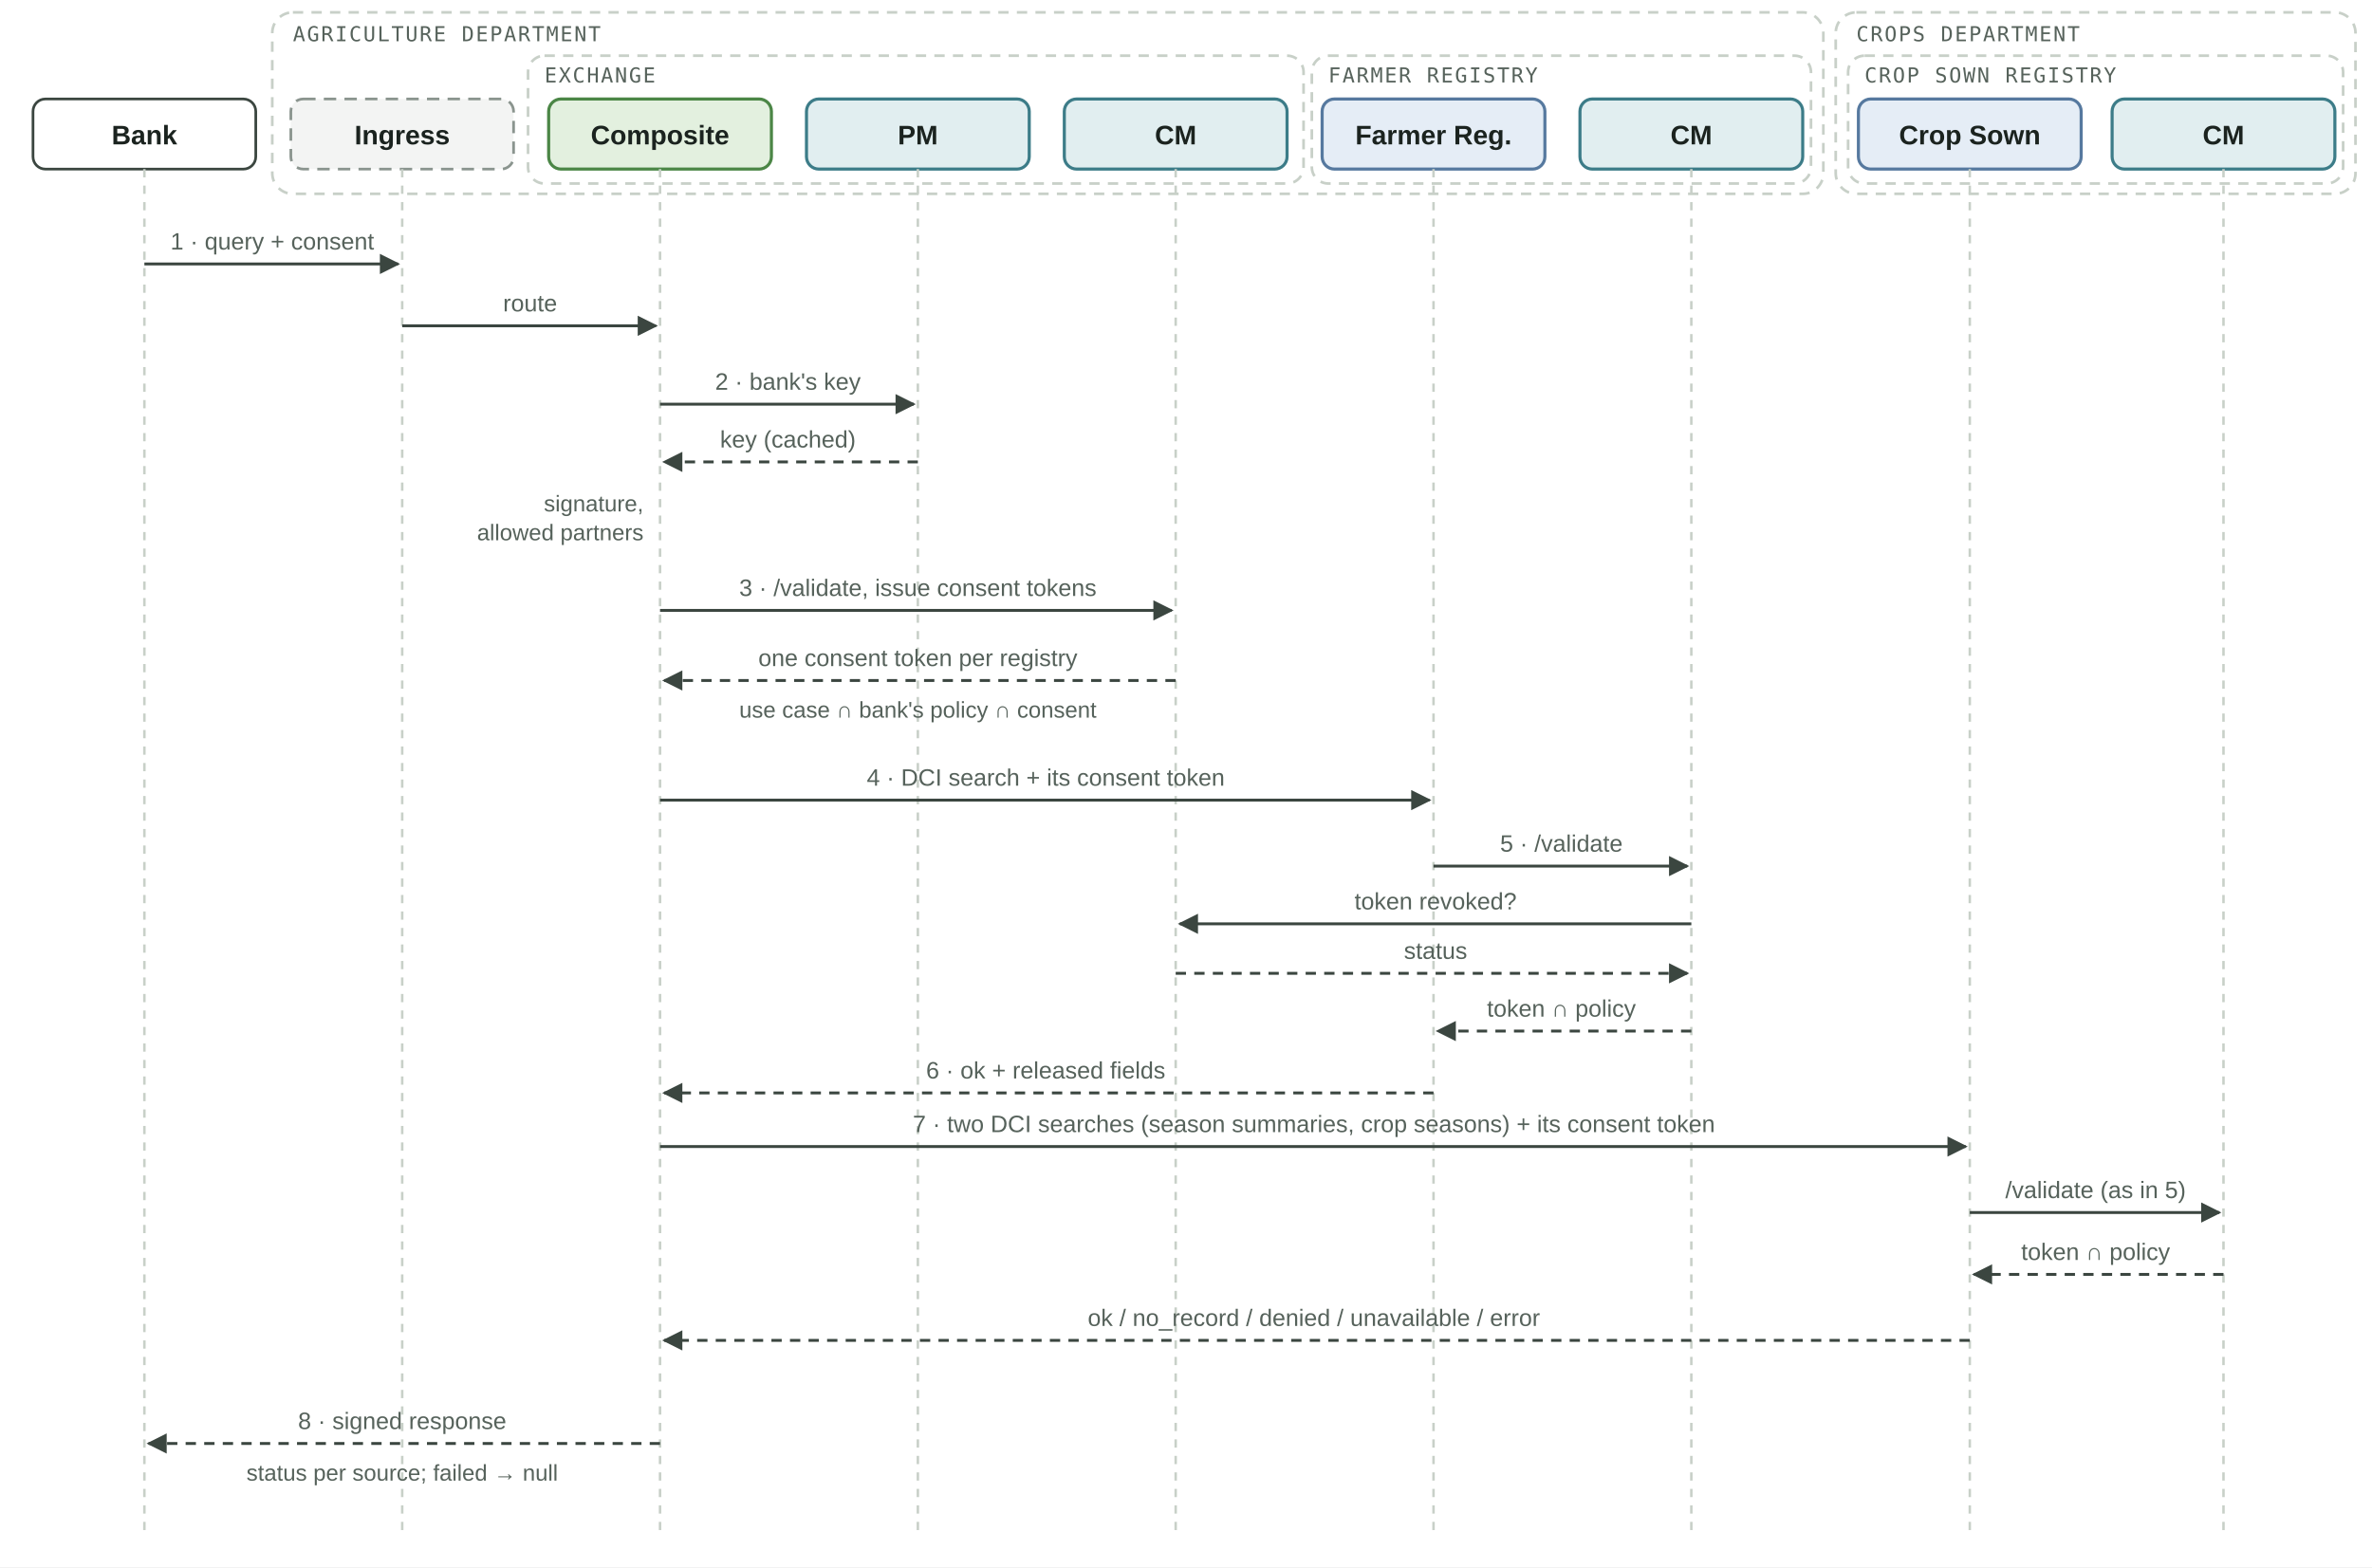
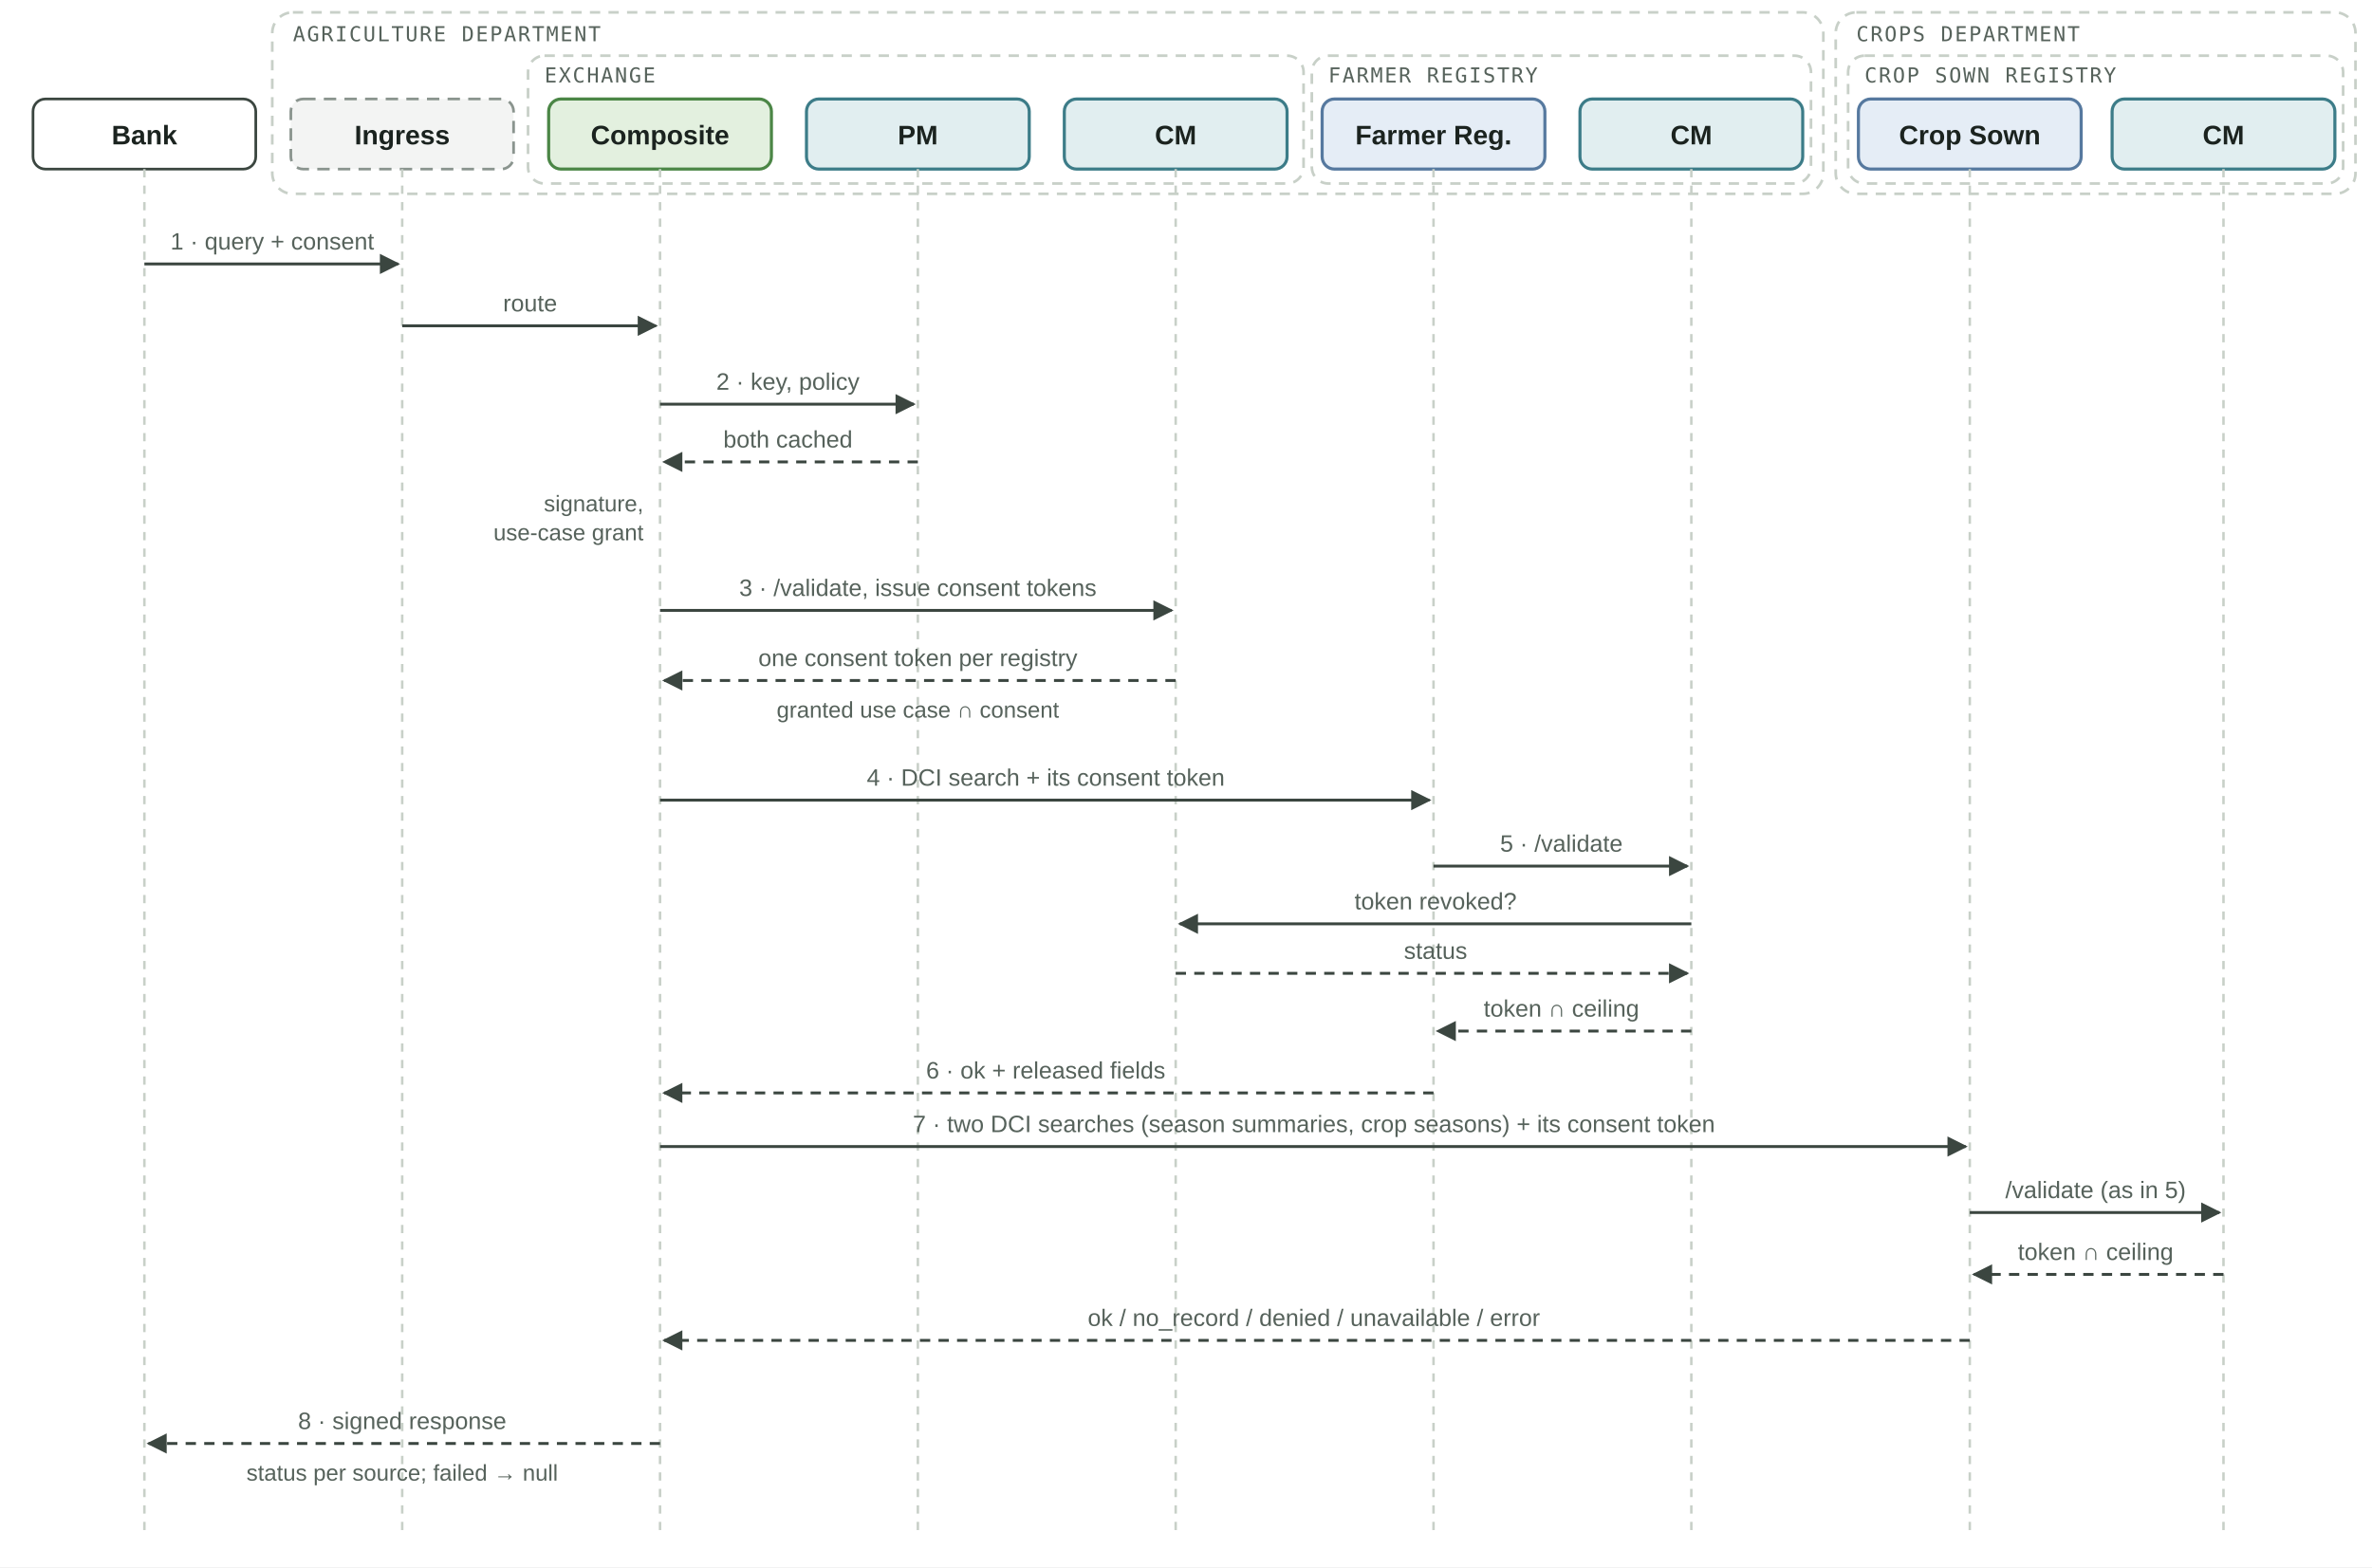
- <svg xmlns="http://www.w3.org/2000/svg" width="1150" height="760" viewBox="0 0 1150 760" role="img" aria-label="Sequence, path B in Exchange mode: the bank's signed query with its consent passes the Agriculture Department's ingress to the Composite, which checks the bank's signature against the Exchange Partner Management and asks the Exchange Consent Manager for one signed consent token per registry; the Composite searches the Farmer Registry with its consent token, which the Farmer Registry checks at its own Consent Manager (token status at the Exchange, intersected with its policy for the Composite); then the Crop Sown Registry in the Crops Department, the same way; the Composite returns a signed response with a status per source.">
+ <svg xmlns="http://www.w3.org/2000/svg" width="1150" height="760" viewBox="0 0 1150 760" role="img" aria-label="Sequence, path B in Exchange mode: the bank's signed query with its consent passes the Agriculture Department's ingress to the Composite, which checks the bank's signature and its use-case grant against the Exchange Partner Management and asks the Exchange Consent Manager for one signed consent token per registry; the Composite searches the Farmer Registry with its consent token, which the Farmer Registry checks at its own Consent Manager (token status at the Exchange, intersected with the department's ceiling for the Composite, its scope policy in the department's Partner Management); then the Crop Sown Registry in the Crops Department, the same way; the Composite returns a signed response with a status per source.">
  <style>
text{font-family:'Public Sans','Helvetica Neue',Arial,sans-serif;fill:#1B231F}
.t{font-size:13px;font-weight:600} .s{font-size:11px;fill:#56625B} .lbl{font-size:11.5px;fill:#56625B}
.cap{font-size:10px;letter-spacing:.08em;fill:#56625B;font-family:'JetBrains Mono',Menlo,monospace}
.l1{fill:#E5EDF6;stroke:#56799F;stroke-width:1.5} .l2{fill:#F7ECD4;stroke:#AE8433;stroke-width:1.5}
.dpi{fill:#E1EEF0;stroke:#3C7C88;stroke-width:1.5} .uc{fill:#E3F0DF;stroke:#4B8646;stroke-width:1.5}
.plain{fill:#FFFFFF;stroke:#3B4640;stroke-width:1.3}
.infra{fill:#F3F4F3;stroke:#8A948E;stroke-width:1.3;stroke-dasharray:6 4}
.dept{fill:none;stroke:#C8D0C8;stroke-width:1.3;stroke-dasharray:5 4}
.band{fill:none;stroke:#56625B;stroke-width:1.2;stroke-dasharray:6 5}
.ar{stroke:#3B4640;stroke-width:1.4;fill:none} .ar.d{stroke-dasharray:5 4}
.life{stroke:#C8D0C8;stroke-width:1.2;stroke-dasharray:4 4}
</style>
  <rect width="100%" height="100%" fill="#FFFFFF" />
  <defs>
    <marker id="a2" viewBox="0 0 10 10" refX="9" refY="5" markerWidth="7" markerHeight="7" orient="auto-start-reverse">
      <path d="M0,0 L10,5 L0,10 z" fill="#3B4640" />
    </marker>
  </defs>
  <rect class="dept" x="132" y="6" width="752" height="88" rx="10" />
  <text class="cap" x="142" y="20">AGRICULTURE DEPARTMENT</text>
  <rect class="dept" x="256" y="27" width="376" height="62" rx="8" />
  <text class="cap" x="264" y="40">EXCHANGE</text>
  <rect class="dept" x="636" y="27" width="242" height="62" rx="8" />
  <text class="cap" x="644" y="40">FARMER REGISTRY</text>
  <rect class="dept" x="890" y="6" width="252" height="88" rx="10" />
  <text class="cap" x="900" y="20">CROPS DEPARTMENT</text>
  <rect class="dept" x="896" y="27" width="240" height="62" rx="8" />
  <text class="cap" x="904" y="40">CROP SOWN REGISTRY</text>
  <rect class="plain" x="16" y="48" width="108" height="34" rx="6" />
  <text class="t" x="70" y="70" text-anchor="middle">Bank</text>
  <rect class="infra" x="141" y="48" width="108" height="34" rx="6" />
  <text class="t" x="195" y="70" text-anchor="middle">Ingress</text>
  <rect class="uc" x="266" y="48" width="108" height="34" rx="6" />
  <text class="t" x="320" y="70" text-anchor="middle">Composite</text>
  <rect class="dpi" x="391" y="48" width="108" height="34" rx="6" />
  <text class="t" x="445" y="70" text-anchor="middle">PM</text>
  <rect class="dpi" x="516" y="48" width="108" height="34" rx="6" />
  <text class="t" x="570" y="70" text-anchor="middle">CM</text>
  <rect class="l1" x="641" y="48" width="108" height="34" rx="6" />
  <text class="t" x="695" y="70" text-anchor="middle">Farmer Reg.</text>
  <rect class="dpi" x="766" y="48" width="108" height="34" rx="6" />
  <text class="t" x="820" y="70" text-anchor="middle">CM</text>
  <rect class="l1" x="901" y="48" width="108" height="34" rx="6" />
  <text class="t" x="955" y="70" text-anchor="middle">Crop Sown</text>
  <rect class="dpi" x="1024" y="48" width="108" height="34" rx="6" />
  <text class="t" x="1078" y="70" text-anchor="middle">CM</text>
  <line class="life" x1="70" y1="82" x2="70" y2="745" />
  <line class="life" x1="195" y1="82" x2="195" y2="745" />
  <line class="life" x1="320" y1="82" x2="320" y2="745" />
  <line class="life" x1="445" y1="82" x2="445" y2="745" />
  <line class="life" x1="570" y1="82" x2="570" y2="745" />
  <line class="life" x1="695" y1="82" x2="695" y2="745" />
  <line class="life" x1="820" y1="82" x2="820" y2="745" />
  <line class="life" x1="955" y1="82" x2="955" y2="745" />
  <line class="life" x1="1078" y1="82" x2="1078" y2="745" />
  <line class="ar" x1="70" y1="128" x2="193" y2="128" marker-end="url(#a2)" />
  <text class="lbl" x="132" y="121" text-anchor="middle">1 · query + consent</text>
  <line class="ar" x1="195" y1="158" x2="318" y2="158" marker-end="url(#a2)" />
  <text class="lbl" x="257" y="151" text-anchor="middle">route</text>
  <line class="ar" x1="320" y1="196" x2="443" y2="196" marker-end="url(#a2)" />
-   <text class="lbl" x="382" y="189" text-anchor="middle">2 · bank's key</text>
+   <text class="lbl" x="382" y="189" text-anchor="middle">2 · key, policy</text>
  <line class="ar d" x1="445" y1="224" x2="322" y2="224" marker-end="url(#a2)" />
-   <text class="lbl" x="382" y="217" text-anchor="middle">key (cached)</text>
+   <text class="lbl" x="382" y="217" text-anchor="middle">both cached</text>
  <text class="s" x="312" y="248" text-anchor="end">signature,</text>
-   <text class="s" x="312" y="262" text-anchor="end">allowed partners</text>
+   <text class="s" x="312" y="262" text-anchor="end">use-case grant</text>
  <line class="ar" x1="320" y1="296" x2="568" y2="296" marker-end="url(#a2)" />
  <text class="lbl" x="445" y="289" text-anchor="middle">3 · /validate, issue consent tokens</text>
  <line class="ar d" x1="570" y1="330" x2="322" y2="330" marker-end="url(#a2)" />
  <text class="lbl" x="445" y="323" text-anchor="middle">one consent token per registry</text>
-   <text class="s" x="445" y="348" text-anchor="middle">use case ∩ bank's policy ∩ consent</text>
+   <text class="s" x="445" y="348" text-anchor="middle">granted use case ∩ consent</text>
  <line class="ar" x1="320" y1="388" x2="693" y2="388" marker-end="url(#a2)" />
  <text class="lbl" x="507" y="381" text-anchor="middle">4 · DCI search + its consent token</text>
  <line class="ar" x1="695" y1="420" x2="818" y2="420" marker-end="url(#a2)" />
  <text class="lbl" x="757" y="413" text-anchor="middle">5 · /validate</text>
  <line class="ar" x1="820" y1="448" x2="572" y2="448" marker-end="url(#a2)" />
  <text class="lbl" x="696" y="441" text-anchor="middle">token revoked?</text>
  <line class="ar d" x1="570" y1="472" x2="818" y2="472" marker-end="url(#a2)" />
  <text class="lbl" x="696" y="465" text-anchor="middle">status</text>
  <line class="ar d" x1="820" y1="500" x2="697" y2="500" marker-end="url(#a2)" />
-   <text class="lbl" x="757" y="493" text-anchor="middle">token ∩ policy</text>
+   <text class="lbl" x="757" y="493" text-anchor="middle">token ∩ ceiling</text>
  <line class="ar d" x1="695" y1="530" x2="322" y2="530" marker-end="url(#a2)" />
  <text class="lbl" x="507" y="523" text-anchor="middle">6 · ok + released fields</text>
  <line class="ar" x1="320" y1="556" x2="953" y2="556" marker-end="url(#a2)" />
  <text class="lbl" x="637" y="549" text-anchor="middle">7 · two DCI searches (season summaries, crop seasons) + its consent token</text>
  <line class="ar" x1="955" y1="588" x2="1076" y2="588" marker-end="url(#a2)" />
  <text class="lbl" x="1016" y="581" text-anchor="middle">/validate (as in 5)</text>
  <line class="ar d" x1="1078" y1="618" x2="957" y2="618" marker-end="url(#a2)" />
-   <text class="lbl" x="1016" y="611" text-anchor="middle">token ∩ policy</text>
+   <text class="lbl" x="1016" y="611" text-anchor="middle">token ∩ ceiling</text>
  <line class="ar d" x1="955" y1="650" x2="322" y2="650" marker-end="url(#a2)" />
  <text class="lbl" x="637" y="643" text-anchor="middle">ok / no_record / denied / unavailable / error</text>
  <line class="ar d" x1="320" y1="700" x2="72" y2="700" marker-end="url(#a2)" />
  <text class="lbl" x="195" y="693" text-anchor="middle">8 · signed response</text>
  <text class="s" x="195" y="718" text-anchor="middle">status per source; failed → null</text>
</svg>
